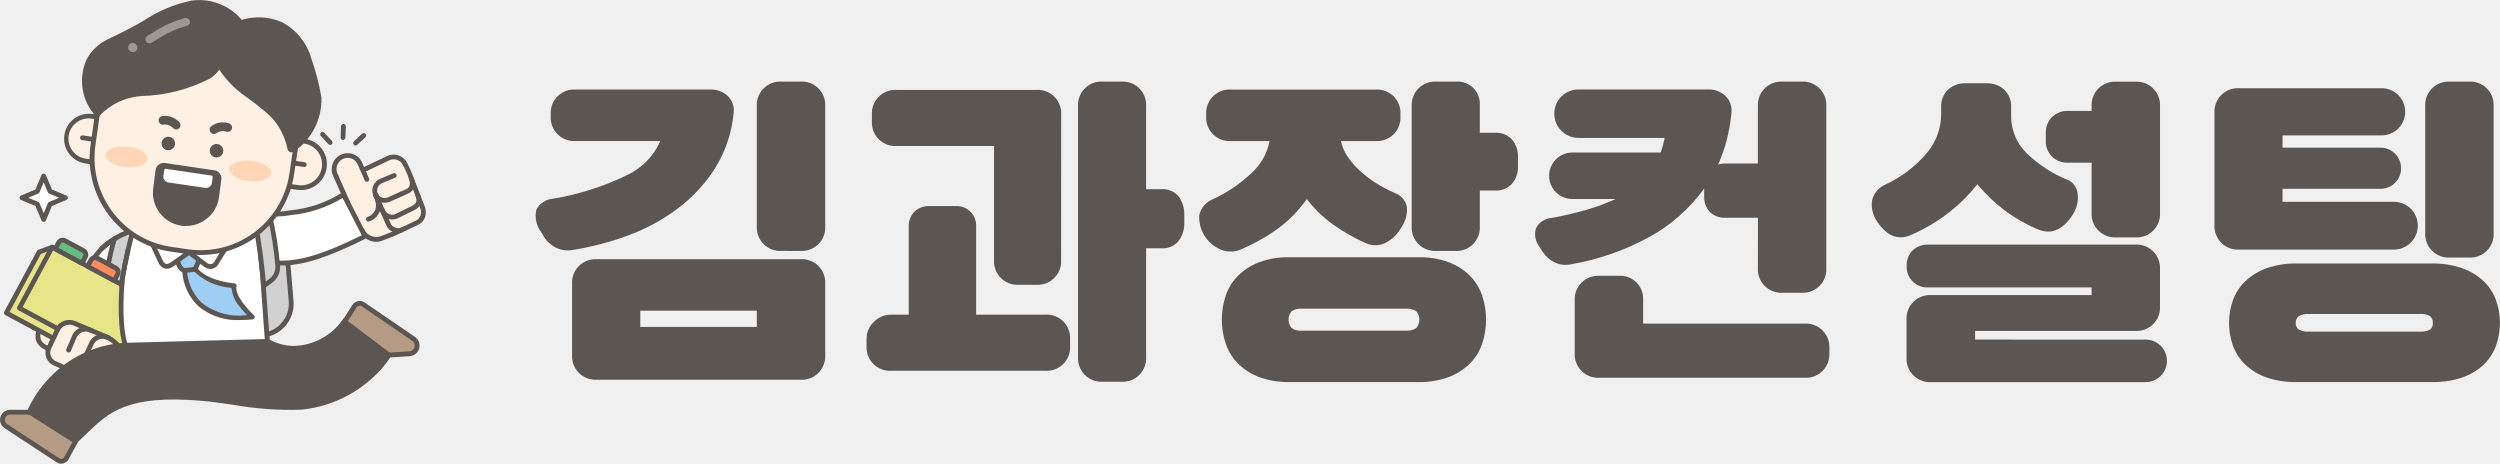
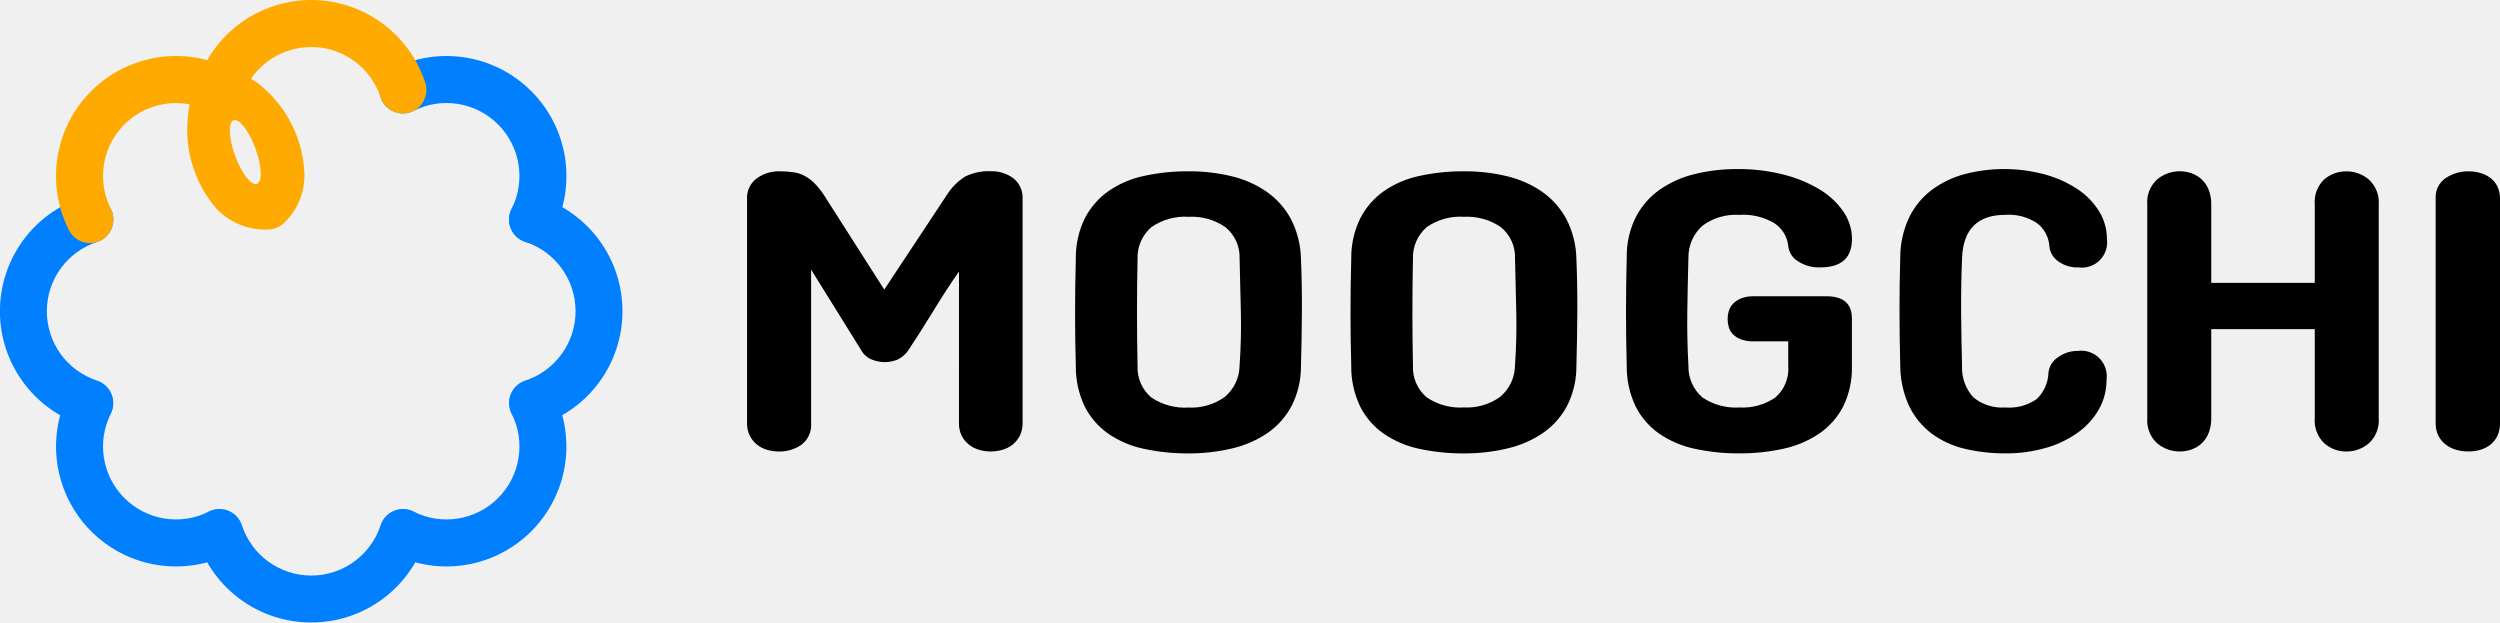
- <svg xmlns="http://www.w3.org/2000/svg" id="logo" width="180" height="33.383" viewBox="0 0 180 33.383">
+ <svg xmlns="http://www.w3.org/2000/svg" width="158.568" height="39.481" viewBox="0 0 158.568 39.481">
  <defs>
    <clipPath id="clip-path">
-       <path id="사각형_2814" data-name="사각형 2814" class="cls-1" d="M0 0h180v33.383H0z" />
-     </clipPath>
-     <clipPath id="clip-path-3">
-       <path id="사각형_2810" data-name="사각형 2810" class="cls-1" d="M0 0h4.453v2.464H0z" />
-     </clipPath>
-     <clipPath id="clip-path-4">
-       <path id="사각형_2811" data-name="사각형 2811" class="cls-1" d="M0 0h3.007v1.512H0z" />
+       <path id="사각형_3258" data-name="사각형 3258" style="fill:none" d="M0 0h158.568v39.481H0z" />
    </clipPath>
    <style>
-             .cls-1{fill:none}.cls-2{clip-path:url(#clip-path)}.cls-3{fill:#5b5652}.cls-4{fill:#fff}.cls-5{fill:#fff0e4}.cls-6{fill:#d1d1d1}.cls-7{fill:#e8e589}.cls-10{fill:#9fcef5}.cls-11{fill:#b59a84}.cls-14{opacity:.65}.cls-15{clip-path:url(#clip-path-4)}.cls-16{fill:#fdc89d}
+             .cls-3{fill:#007fff}
        </style>
  </defs>
-   <g id="그룹_5097" data-name="그룹 5097" class="cls-2">
-     <g id="그룹_5096" data-name="그룹 5096">
-       <g id="그룹_5095" data-name="그룹 5095" class="cls-2">
-         <path id="패스_6768" data-name="패스 6768" class="cls-3" d="M449.142 80.206a1.966 1.966 0 0 1-1.028-.155 2.207 2.207 0 0 1-1.028-.992l-.072-.12a1.969 1.969 0 0 1-.371-1.661 1.475 1.475 0 0 1 1.157-.778 19.362 19.362 0 0 0 5.331-1.685 4.9 4.9 0 0 0 2.438-2.474h-6.1a1.685 1.685 0 0 1-1.793-1.793v-.12a1.685 1.685 0 0 1 1.793-1.793h9.7a1.748 1.748 0 0 1 1.255.466 1.423 1.423 0 0 1 .418 1.231 9.039 9.039 0 0 1-1.327 3.956 11.039 11.039 0 0 1-2.713 2.928 14.007 14.007 0 0 1-3.621 1.948 20.837 20.837 0 0 1-4.052 1.04m16.517.646a1.686 1.686 0 0 1 1.793 1.793v5.091a1.686 1.686 0 0 1-1.793 1.793h-14.64a1.686 1.686 0 0 1-1.793-1.793v-5.09a1.685 1.685 0 0 1 1.793-1.793zm-11.522 4.876h8.39v-1.169h-8.39zm10.183-5.474a1.686 1.686 0 0 1-1.793-1.793v-8.603a1.686 1.686 0 0 1 1.793-1.793h1.339a1.686 1.686 0 0 1 1.793 1.793v8.605a1.686 1.686 0 0 1-1.793 1.793z" transform="translate(-408.023 -62.188)" />
-         <path id="패스_6769" data-name="패스 6769" class="cls-3" d="M735.66 84.842a1.686 1.686 0 0 1 1.793 1.793v.454a1.685 1.685 0 0 1-1.793 1.793h-11.067a1.685 1.685 0 0 1-1.793-1.793v-.5a1.66 1.66 0 0 1 .526-1.231 1.747 1.747 0 0 1 1.267-.514h1.243v-6.336a1.454 1.454 0 0 1 .406-1.076 1.486 1.486 0 0 1 1.1-.406h1.865a1.4 1.4 0 0 1 1.482 1.482v6.334zm1.147-3.944a1.686 1.686 0 0 1-1.793 1.793h-1.243a1.686 1.686 0 0 1-1.793-1.793V72.7h-7a1.686 1.686 0 0 1-1.793-1.793v-.454a1.686 1.686 0 0 1 1.793-1.793h10.04a1.686 1.686 0 0 1 1.793 1.793zm3.012 8.773a1.685 1.685 0 0 1-1.793-1.793V69.855a1.685 1.685 0 0 1 1.793-1.793h1.315a1.685 1.685 0 0 1 1.793 1.793v5.952h1.1a1.474 1.474 0 0 1 1.243.526 2.167 2.167 0 0 1 .406 1.363v.478a2.164 2.164 0 0 1-.406 1.362 1.472 1.472 0 0 1-1.243.526h-1.1v7.816a1.685 1.685 0 0 1-1.793 1.793z" transform="translate(-660.407 -62.187)" />
-         <path id="패스_6770" data-name="패스 6770" class="cls-3" d="M1014.152 76.095a1.319 1.319 0 0 1 .848 1 2.237 2.237 0 0 1-.442 1.53 2.568 2.568 0 0 1-1.267 1.123 1.665 1.665 0 0 1-1.243-.048 13.83 13.83 0 0 1-2.45-1.41 8.834 8.834 0 0 1-1.8-1.769 10.316 10.316 0 0 1-.9 1.088 8.8 8.8 0 0 1-1.028.92 11.6 11.6 0 0 1-1.243.825 16.228 16.228 0 0 1-1.542.777 1.887 1.887 0 0 1-1.279.1 2.523 2.523 0 0 1-1.757-2.534 1.608 1.608 0 0 1 1-1.171 10.257 10.257 0 0 0 2.8-1.912 4.16 4.16 0 0 0 1.267-2.271h-2.773a1.685 1.685 0 0 1-1.793-1.793v-.12a1.685 1.685 0 0 1 1.793-1.793h10.4a1.685 1.685 0 0 1 1.793 1.793v.12a1.685 1.685 0 0 1-1.793 1.793h-2.486a2.931 2.931 0 0 0 .43 1.052 5.449 5.449 0 0 0 .848 1.016 7.885 7.885 0 0 0 1.183.92 10.16 10.16 0 0 0 1.434.765m-7.625 13.6a5.957 5.957 0 0 1-2.127-.347 4.354 4.354 0 0 1-1.518-.944 3.757 3.757 0 0 1-.908-1.422 5.453 5.453 0 0 1 0-3.561 3.756 3.756 0 0 1 .908-1.422 4.354 4.354 0 0 1 1.518-.944 5.957 5.957 0 0 1 2.127-.347h9.323a5.959 5.959 0 0 1 2.127.347 4.356 4.356 0 0 1 1.518.944 3.761 3.761 0 0 1 .908 1.422 5.458 5.458 0 0 1 0 3.561 3.762 3.762 0 0 1-.908 1.422 4.356 4.356 0 0 1-1.518.944 5.959 5.959 0 0 1-2.127.347zm.908-5.283a1.118 1.118 0 0 0-.741.191.938.938 0 0 0 0 1.2 1.117 1.117 0 0 0 .741.191h7.482a1.164 1.164 0 0 0 .765-.191.937.937 0 0 0 0-1.2 1.165 1.165 0 0 0-.765-.191zm9.705-4.159a1.686 1.686 0 0 1-1.793-1.793v-8.605a1.685 1.685 0 0 1 1.793-1.793h1.41a1.6 1.6 0 0 1 1.7 1.7v1.984h1.1a1.537 1.537 0 0 1 1.219.49 1.867 1.867 0 0 1 .43 1.279v.621a1.867 1.867 0 0 1-.43 1.279 1.536 1.536 0 0 1-1.219.49h-1.1v2.558a1.686 1.686 0 0 1-1.793 1.793z" transform="translate(-913.704 -62.188)" />
-         <path id="패스_6771" data-name="패스 6771" class="cls-3" d="M1296.4 77.863h-2.366a1.461 1.461 0 0 1-1.1-.418 1.525 1.525 0 0 1-.406-1.112v-.574a11.917 11.917 0 0 1-4.04 3.538 18.128 18.128 0 0 1-5.5 1.912 2.246 2.246 0 0 1-.49.048 1.665 1.665 0 0 1-.55-.1 2.085 2.085 0 0 1-.562-.311 2.379 2.379 0 0 1-.55-.622l-.167-.263a1.473 1.473 0 0 1-.251-1.339 1.341 1.341 0 0 1 1.111-.741 25.216 25.216 0 0 0 2.57-.6 14.108 14.108 0 0 0 2.043-.765h-3.036a1.675 1.675 0 1 1 0-3.347h6.287a6.475 6.475 0 0 0 .287-1.052h-6.143a1.746 1.746 0 1 1 0-3.49h9.275a1.723 1.723 0 0 1 1.255.478 1.456 1.456 0 0 1 .418 1.243 12.315 12.315 0 0 1-.335 1.924 10.7 10.7 0 0 1-.621 1.757 1.589 1.589 0 0 1 .5-.072h2.366v-4.102a1.685 1.685 0 0 1 1.793-1.793h1.339a1.686 1.686 0 0 1 1.793 1.793v11.617a1.686 1.686 0 0 1-1.793 1.793h-1.339a1.686 1.686 0 0 1-1.793-1.793zm3.346 7.625a1.685 1.685 0 0 1 1.793 1.793v.311a1.686 1.686 0 0 1-1.793 1.793H1285a1.686 1.686 0 0 1-1.793-1.793v-3.753a1.685 1.685 0 0 1 1.793-1.793h1.41a1.639 1.639 0 0 1 1.721 1.721v1.721z" transform="translate(-1169.826 -62.187)" />
-         <path id="패스_6772" data-name="패스 6772" class="cls-3" d="M1575.281 75.138a1.118 1.118 0 0 1 .478.383 1.334 1.334 0 0 1 .239.609 2.148 2.148 0 0 1-.036.741 2.412 2.412 0 0 1-.323.777 3.449 3.449 0 0 1-.634.753 1.965 1.965 0 0 1-.645.382 1.457 1.457 0 0 1-.633.072 2.2 2.2 0 0 1-.6-.155 11.509 11.509 0 0 1-2.462-1.422 11.116 11.116 0 0 1-1.888-1.829 11.8 11.8 0 0 1-2 2 12.561 12.561 0 0 1-2.737 1.638 1.845 1.845 0 0 1-.514.167 1.614 1.614 0 0 1-.586-.012 1.647 1.647 0 0 1-.633-.287 2.786 2.786 0 0 1-.634-.657 2.2 2.2 0 0 1-.49-1.638 1.645 1.645 0 0 1 .968-1.183 8.672 8.672 0 0 0 3.024-2.319 4.346 4.346 0 0 0 .992-2.677v-.6a1.619 1.619 0 0 1 .49-1.231 1.81 1.81 0 0 1 1.3-.466h1.458a1.812 1.812 0 0 1 1.3.466 1.621 1.621 0 0 1 .49 1.231v.765a3.753 3.753 0 0 0 1.088 2.546 9.3 9.3 0 0 0 2.976 1.948m5.57 11.5a1.531 1.531 0 1 1 0 3.06h-15.37a1.686 1.686 0 0 1-1.793-1.793v-2.681a1.686 1.686 0 0 1 1.793-1.793H1577v-.55h-11.761a1.476 1.476 0 0 1-1.554-1.554 1.48 1.48 0 0 1 .43-1.112 1.545 1.545 0 0 1 1.124-.418h14.892a1.686 1.686 0 0 1 1.793 1.793v2.629a1.685 1.685 0 0 1-1.793 1.793h-11.521v.622zm-5.51-12.74a1.523 1.523 0 0 1-1.625-1.625v-.5a1.568 1.568 0 0 1 .442-1.159 1.6 1.6 0 0 1 1.183-.442H1577v-.311a1.685 1.685 0 0 1 1.793-1.793h1.339a1.685 1.685 0 0 1 1.793 1.793v7.625a1.686 1.686 0 0 1-1.793 1.793h-1.339a1.686 1.686 0 0 1-1.793-1.8V73.9z" transform="translate(-1426.404 -62.188)" />
-         <path id="패스_6773" data-name="패스 6773" class="cls-3" d="M1851.968 72.82h7a1.483 1.483 0 1 1 0 2.964h-7v.932h7.96a1.722 1.722 0 1 1 0 3.442h-11.067a1.686 1.686 0 0 1-1.793-1.793v-8.031a1.685 1.685 0 0 1 1.793-1.793H1859a1.7 1.7 0 1 1 0 3.394h-7.028zm1 16.876a6.351 6.351 0 0 1-2.127-.323 4.257 4.257 0 0 1-1.518-.9 3.616 3.616 0 0 1-.908-1.351 4.9 4.9 0 0 1 0-3.37 3.615 3.615 0 0 1 .908-1.35 4.4 4.4 0 0 1 1.518-.908 6.145 6.145 0 0 1 2.127-.335h9.777a6.25 6.25 0 0 1 2.14.335 4.384 4.384 0 0 1 1.53.908 3.624 3.624 0 0 1 .908 1.35 4.905 4.905 0 0 1 0 3.37 3.625 3.625 0 0 1-.908 1.351 4.247 4.247 0 0 1-1.53.9 6.461 6.461 0 0 1-2.14.323zm.932-4.9a1.372 1.372 0 0 0-.765.155.564.564 0 0 0-.215.49.532.532 0 0 0 .215.478 1.466 1.466 0 0 0 .765.143h7.936a1.4 1.4 0 0 0 .753-.143.544.544 0 0 0 .2-.478.578.578 0 0 0-.2-.49 1.308 1.308 0 0 0-.753-.155zm10.135-4.064a1.686 1.686 0 0 1-1.793-1.793v-9.083a1.685 1.685 0 0 1 1.793-1.793h1.339a1.685 1.685 0 0 1 1.793 1.793v9.083a1.686 1.686 0 0 1-1.793 1.793z" transform="translate(-1687.626 -62.188)" />
-         <path id="패스_6774" data-name="패스 6774" class="cls-4" d="M20.008 150.067a.154.154 0 0 1-.142-.095l-.387-.928-.928-.388a.154.154 0 0 1 0-.285l.928-.387.387-.928a.154.154 0 0 1 .285 0l.388.928.928.387a.154.154 0 0 1 0 .285l-.928.388-.388.928a.154.154 0 0 1-.142.095" transform="translate(-16.863 -134.276)" />
-         <path id="패스_6775" data-name="패스 6775" class="cls-5" d="m258.084 134.38-.713-1.85a.8.8 0 0 0-.041-.106l-.091-.236q-.1-.262-.225-.514l-.133-.271a.9.9 0 0 0-1.193-.422c-.824.382-2.041.957-2.455 1.207a1.21 1.21 0 0 0-.516 1.457l.036.087a7.807 7.807 0 0 1-2.753 1.351l-.755.182.51 2.645a7.894 7.894 0 0 0 4.037-1.724 1.137 1.137 0 0 0 1.29.616 21.283 21.283 0 0 0 2.406-1.042l.267-.131a.875.875 0 0 0 .333-1.25" transform="translate(-227.726 -119.598)" />
-         <path id="패스_6776" data-name="패스 6776" class="cls-3" d="M247.923 136.272a.173.173 0 0 1-.169-.14l-.51-2.645a.173.173 0 0 1 .129-.2l.747-.18c.112-.04.229-.079.352-.119a6.822 6.822 0 0 0 2.247-1.122 1.385 1.385 0 0 1 .6-1.637c.411-.247 1.57-.8 2.471-1.215a1.083 1.083 0 0 1 1.42.5l.133.271c.084.172.162.349.231.528l.089.23a.956.956 0 0 1 .045.117l.709 1.839a1.227 1.227 0 0 1 .083.932.944.944 0 0 1-.5.542l-.265.13c-.3.139-.546.254-.76.355a13.512 13.512 0 0 1-1.667.695 1.273 1.273 0 0 1-1.395-.536 7.782 7.782 0 0 1-3.978 1.653h-.01m-.31-2.689.45 2.333a7.954 7.954 0 0 0 3.8-1.683.173.173 0 0 1 .25.059.968.968 0 0 0 1.083.536 13.047 13.047 0 0 0 1.63-.68c.215-.1.458-.217.76-.355l.263-.129a.6.6 0 0 0 .325-.346.89.89 0 0 0-.072-.675l-.005-.013-.713-1.85v-.011a.618.618 0 0 0-.032-.083l-.005-.012-.091-.236a6.514 6.514 0 0 0-.218-.5l-.133-.271a.736.736 0 0 0-.965-.342c-1.263.586-2.129 1.012-2.439 1.2a1.039 1.039 0 0 0-.444 1.245l.035.084a.172.172 0 0 1-.05.2 7.035 7.035 0 0 1-2.456 1.261c-.124.041-.242.08-.353.12l-.017.005z" transform="translate(-225.898 -117.786)" />
-         <path id="패스_6777" data-name="패스 6777" class="cls-5" d="m334.909 149.718.443-.2a.69.69 0 0 0 .251-.936" transform="translate(-305.999 -135.759)" />
-         <path id="패스_6778" data-name="패스 6778" class="cls-3" d="M333.081 148.063a.173.173 0 0 1-.07-.33l.443-.2a.351.351 0 0 0 .192-.207.658.658 0 0 0-.026-.5.173.173 0 1 1 .311-.149 1 1 0 0 1 .037.77.681.681 0 0 1-.379.4l-.438.2a.173.173 0 0 1-.07.015" transform="translate(-304.171 -133.931)" />
-         <path id="패스_6779" data-name="패스 6779" class="cls-5" d="M313.023 161.736a.728.728 0 0 0 .96.393l.93-.415" transform="translate(-286.002 -147.754)" />
-         <path id="패스_6780" data-name="패스 6780" class="cls-3" d="M311.864 160.523a.862.862 0 0 1-.83-.555.173.173 0 0 1 .324-.12.56.56 0 0 0 .735.292l.922-.412a.173.173 0 0 1 .141.315l-.93.415-.015.006a1.08 1.08 0 0 1-.347.059" transform="translate(-284.175 -145.926)" />
-         <path id="패스_6781" data-name="패스 6781" class="cls-5" d="m279.571 133.1-.9-2.034a.966.966 0 0 1 .507-1.255l.023-.01a.953.953 0 0 1 1.224.427l.527 1.2" transform="translate(-254.547 -118.525)" />
-         <path id="패스_6782" data-name="패스 6782" class="cls-3" d="M277.763 131.459a.173.173 0 0 1-.158-.1l-.9-2.034a1.145 1.145 0 0 1 .6-1.484l.023-.01a1.131 1.131 0 0 1 1.445.5l.006.012.527 1.2a.173.173 0 1 1-.316.138l-.524-1.2a.784.784 0 0 0-1-.344l-.021.009a.8.8 0 0 0-.419 1.032l.9 2.03a.173.173 0 0 1-.158.243" transform="translate(-252.74 -116.709)" />
-         <path id="패스_6783" data-name="패스 6783" class="cls-3" d="M312.345 148.644a.919.919 0 0 1-.867-.593l-.932-2.131v-.009a.924.924 0 0 1 .537-1.182l.927-.388a.173.173 0 0 1 .133.319l-.932.39a.58.58 0 0 0-.343.737l.931 2.131v.009a.587.587 0 0 0 .75.338.173.173 0 0 1 .111.327.984.984 0 0 1-.316.053" transform="translate(-283.684 -131.869)" />
-         <path id="패스_6784" data-name="패스 6784" class="cls-3" d="M317.758 163.318a.946.946 0 0 1-.888-.608.173.173 0 1 1 .324-.12.6.6 0 0 0 .748.354l1.283-.631a.458.458 0 0 0 .223-.615.173.173 0 1 1 .311-.149.8.8 0 0 1-.385 1.075l-1.291.635-.021.009a.946.946 0 0 1-.3.05" transform="translate(-289.507 -147.515)" />
-         <path id="패스_6785" data-name="패스 6785" class="cls-3" d="M305.379 162.785a.173.173 0 0 1-.066-.332.944.944 0 0 0 .579-.547 1.325 1.325 0 0 0-.134-.947.173.173 0 0 1 .3-.172 1.669 1.669 0 0 1 .161 1.23 1.271 1.271 0 0 1-.774.754.172.172 0 0 1-.066.013" transform="translate(-278.86 -146.828)" />
-         <path id="패스_6786" data-name="패스 6786" class="cls-6" d="M132.583 192.479a2.28 2.28 0 0 1 2.466 2.078l.253 2.969a2.28 2.28 0 0 1-2.078 2.466l-8.08.688" transform="translate(-114.34 -175.856)" />
-         <path id="패스_6787" data-name="패스 6787" class="cls-3" d="M123.316 199.023a.173.173 0 0 1-.014-.345l8.08-.688a2.108 2.108 0 0 0 1.921-2.279l-.253-2.969a2.108 2.108 0 0 0-2.279-1.921.173.173 0 1 1-.029-.344 2.453 2.453 0 0 1 2.652 2.236l.253 2.969a2.453 2.453 0 0 1-2.236 2.652l-8.08.688h-.015" transform="translate(-112.514 -174.027)" />
-         <path id="패스_6788" data-name="패스 6788" class="cls-4" d="M225.406 167.18c1.858.229 3.779-.382 6.78-1.882l-1.546-3a9.471 9.471 0 0 1-4.284 1.378l-.994.059" transform="translate(-205.909 -148.284)" />
-         <path id="패스_6789" data-name="패스 6789" class="cls-3" d="M224.352 165.574a6.479 6.479 0 0 1-.793-.049.173.173 0 1 1 .042-.343c1.7.209 3.476-.276 6.526-1.787l-1.38-2.682a8.76 8.76 0 0 1-3.714 1.231c-.167.024-.324.046-.474.071h-.018l-.993.059a.171.171 0 0 1-.183-.162.173.173 0 0 1 .162-.182l.984-.058c.151-.025.307-.047.473-.071a8.41 8.41 0 0 0 3.737-1.281.173.173 0 0 1 .247.066l.852 1.656.694 1.349a.173.173 0 0 1-.076.233c-2.746 1.372-4.507 1.947-6.085 1.947" transform="translate(-204.082 -146.458)" />
-         <path id="패스_6790" data-name="패스 6790" class="cls-5" d="m34.271 276.363-.556.774-.986-.459-.1-.935" transform="translate(-29.81 -251.941)" />
-         <path id="패스_6791" data-name="패스 6791" class="cls-5" d="M31.678 275.744s-.471.957.748 1.295" transform="translate(-28.862 -251.941)" />
-         <path id="패스_6792" data-name="패스 6792" class="cls-3" d="M30.6 275.384a.174.174 0 0 1-.046-.006 1.26 1.26 0 0 1-.882-.649 1.129 1.129 0 0 1 .025-.888.173.173 0 0 1 .31.152.787.787 0 0 0-.019.6.943.943 0 0 0 .658.455.173.173 0 0 1-.046.339" transform="translate(-27.037 -250.113)" />
-         <path id="패스_6793" data-name="패스 6793" class="cls-4" d="m66.808 189.8-4.467.324a7.392 7.392 0 0 1 1.94-4.781 5.821 5.821 0 0 1 2.462-1.353 21.693 21.693 0 0 1 3.092-.729" transform="translate(-56.96 -167.439)" />
-         <path id="패스_6794" data-name="패스 6794" class="cls-3" d="M60.514 188.466a.173.173 0 0 1-.172-.185 7.642 7.642 0 0 1 1.991-4.891 5.88 5.88 0 0 1 2.533-1.395 21.673 21.673 0 0 1 3.117-.735.173.173 0 1 1 .053.341 21.324 21.324 0 0 0-3.068.723 5.558 5.558 0 0 0-2.392 1.31 7.187 7.187 0 0 0-1.873 4.472l4.266-.309a.173.173 0 0 1 .025.344l-4.467.324h-.012" transform="translate(-55.133 -165.611)" />
-         <path id="패스_6795" data-name="패스 6795" class="cls-6" d="m91.148 192.464-.069.207s-.44 1.637-.7 3.28l-.074.524-.661-.288a.606.606 0 0 1-.361-.622 11.678 11.678 0 0 1 .273-1.565 8.7 8.7 0 0 1 .256-.859" transform="translate(-81.569 -175.85)" />
-         <path id="패스_6796" data-name="패스 6796" class="cls-3" d="M88.473 194.82a.174.174 0 0 1-.069-.014l-.661-.288a.775.775 0 0 1-.464-.8 11.879 11.879 0 0 1 .281-1.589l.032-.135c.065-.273.139-.582.226-.83a.173.173 0 0 1 .326.115c-.082.231-.153.53-.216.795l-.033.136a11.545 11.545 0 0 0-.273 1.546.431.431 0 0 0 .259.445l.453.2.042-.3c.263-1.636.7-3.285.709-3.3v-.01l.069-.207a.173.173 0 0 1 .328.109l-.067.2c-.026.1-.447 1.687-.7 3.258l-.073.521a.173.173 0 0 1-.171.149" transform="translate(-79.74 -174.022)" />
-         <path id="패스_6797" data-name="패스 6797" class="cls-7" d="m12.465 214.808-7.2-3.884 2.365-4.385.936-.345 4.837 8.269z" transform="translate(-4.809 -188.395)" />
-         <path id="패스_6798" data-name="패스 6798" class="cls-3" d="M10.638 213.154a.172.172 0 0 1-.082-.021l-7.2-3.884a.173.173 0 0 1-.07-.234l2.365-4.385a.173.173 0 0 1 .092-.08l.936-.345a.173.173 0 0 1 .209.075l4.837 8.269a.173.173 0 0 1-.089.249l-.936.345a.172.172 0 0 1-.06.011m-6.97-4.127 6.982 3.765.669-.247-4.66-7.966-.739.272z" transform="translate(-2.981 -186.568)" />
-         <path id="사각형_2809" data-name="사각형 2809" class="cls-7" transform="rotate(-61.661 19.28 9.928)" d="M0 0h4.982v8.183H0z" />
-         <path id="패스_6799" data-name="패스 6799" class="cls-3" d="M21.479 212.808a.172.172 0 0 1-.082-.021L14.2 208.9a.172.172 0 0 1-.07-.234l2.365-4.385a.173.173 0 0 1 .234-.07l7.2 3.884a.173.173 0 0 1 .07.234l-2.365 4.385a.173.173 0 0 1-.152.091m-6.968-4.127 6.9 3.72 2.2-4.081-6.9-3.72z" transform="translate(-12.887 -186.568)" />
-         <path id="패스_6800" data-name="패스 6800" d="m48.032 201.932-1.917-1.032.248-.46a.331.331 0 0 1 .448-.134l1.335.72a.331.331 0 0 1 .134.448z" transform="translate(-42.134 -182.977)" style="fill:#66bd82" />
-         <path id="패스_6801" data-name="패스 6801" class="cls-3" d="M46.205 200.276a.172.172 0 0 1-.082-.021l-1.917-1.034a.173.173 0 0 1-.07-.234l.248-.46a.5.5 0 0 1 .682-.2l1.335.72a.5.5 0 0 1 .2.682l-.248.46a.172.172 0 0 1-.152.091M44.522 199l1.614.87.166-.308a.158.158 0 0 0-.064-.214l-1.335-.72a.158.158 0 0 0-.214.064z" transform="translate(-40.307 -181.148)" />
-         <path id="패스_6802" data-name="패스 6802" d="m74.993 216.472-1.917-1.034.248-.46a.331.331 0 0 1 .448-.134l1.335.72a.331.331 0 0 1 .134.448z" transform="translate(-66.768 -196.262)" style="fill:#fd8b62" />
-         <path id="패스_6803" data-name="패스 6803" class="cls-3" d="M73.166 214.819a.173.173 0 0 1-.082-.021l-1.917-1.034a.173.173 0 0 1-.07-.234l.248-.46a.5.5 0 0 1 .682-.2l1.335.72a.5.5 0 0 1 .2.682l-.248.46a.173.173 0 0 1-.152.091m-1.684-1.277 1.614.87.166-.308a.158.158 0 0 0-.064-.214l-1.335-.72a.158.158 0 0 0-.214.064z" transform="translate(-64.941 -194.436)" />
-         <path id="패스_6804" data-name="패스 6804" class="cls-4" d="M101.074 175.64c-.117 1.41-.214 3.959.364 5.1l10.085-.516-.383-5.242a18.807 18.807 0 0 0-.109-4.747" transform="translate(-92.268 -155.539)" />
-         <path id="패스_6805" data-name="패스 6805" class="cls-3" d="M99.622 179.084a.172.172 0 0 1-.154-.095c-.631-1.245-.477-4.045-.382-5.191a.173.173 0 0 1 .344.029c-.091 1.086-.237 3.691.3 4.906l9.794-.5-.37-5.066a.169.169 0 0 1 0-.03 18.744 18.744 0 0 0-.1-4.689.173.173 0 1 1 .335-.082 18.525 18.525 0 0 1 .114 4.79l.382 5.228a.173.173 0 0 1-.163.185l-10.086.516h-.009" transform="translate(-90.452 -153.711)" />
-         <path id="선_194" data-name="선 194" class="cls-4" transform="translate(18.764 18.472)" d="M.109.97 0 0" />
-         <path id="패스_6806" data-name="패스 6806" class="cls-3" d="M215.652 213.308a.173.173 0 0 1-.171-.153l-.109-.97a.173.173 0 0 1 .343-.038l.109.97a.172.172 0 0 1-.152.191h-.019" transform="translate(-196.78 -193.693)" />
-         <path id="패스_6807" data-name="패스 6807" class="cls-10" d="M154.011 224.661s0 3.865 4.87 3.348c0 0-1.51-1.376-1.3-2.252 0 0-2.036-.145-2.811-1.19" transform="translate(-140.716 -205.183)" />
-         <path id="패스_6808" data-name="패스 6808" class="cls-3" d="M156.192 226.4a4.344 4.344 0 0 1-3.007-.987 3.734 3.734 0 0 1-1.173-2.581.173.173 0 0 1 .173-.172.173.173 0 0 1 .173.173 3.443 3.443 0 0 0 1.062 2.327 4.294 4.294 0 0 0 3.248.88 7.062 7.062 0 0 1-.478-.552 2.412 2.412 0 0 1-.63-1.406 4.32 4.32 0 0 1-2.758-1.241.173.173 0 0 1 .277-.206c.719.968 2.665 1.119 2.685 1.12a.172.172 0 0 1 .155.212c-.15.636.853 1.72 1.252 2.084a.173.173 0 0 1-.1.3 8.361 8.361 0 0 1-.881.049m-3.835-3.568z" transform="translate(-138.89 -203.356)" />
-         <path id="패스_6809" data-name="패스 6809" class="cls-10" d="M147.045 196.81s-.084 1.558.6 1.719l.756-.093.581-1.316-.519-1.1s-.893-.346-1.417.794" transform="translate(-134.349 -179.05)" />
-         <path id="패스_6810" data-name="패스 6810" class="cls-3" d="M145.815 196.836a.173.173 0 0 1-.04 0c-.358-.085-.589-.442-.686-1.061a4.46 4.46 0 0 1-.045-.835.172.172 0 0 1 .016-.063 1.313 1.313 0 0 1 1.636-.883.173.173 0 0 1 .094.088l.519 1.1a.173.173 0 0 1 0 .143l-.582 1.316a.173.173 0 0 1-.137.1l-.756.093h-.021m-.427-1.85c-.015.386.036 1.365.441 1.5l.624-.077.51-1.155-.452-.962c-.185-.043-.746-.1-1.123.693" transform="translate(-132.52 -177.185)" />
-         <path id="패스_6811" data-name="패스 6811" class="cls-4" d="m123.313 195.458.919 1.969a.68.68 0 0 0 .132.2c.184.184.415.205.752-.039l1.159-.831 1.2.907a.507.507 0 0 0 .741-.09l1.251-2.033" transform="translate(-112.668 -178.586)" />
-         <path id="패스_6812" data-name="패스 6812" class="cls-3" d="M125.99 196.125a.738.738 0 0 1-.443-.155l-1.1-.831-1.055.757c-.383.277-.711.285-.975.021a.853.853 0 0 1-.167-.245l-.919-1.969a.173.173 0 1 1 .313-.146l.919 1.969a.51.51 0 0 0 .1.146c.091.091.215.17.529-.057l1.159-.832a.172.172 0 0 1 .2 0l1.2.907a.379.379 0 0 0 .28.083.33.33 0 0 0 .215-.132l1.247-2.026a.173.173 0 1 1 .294.181l-1.251 2.033-.009.013a.678.678 0 0 1-.447.273.657.657 0 0 1-.093.007" transform="translate(-110.841 -176.758)" />
-         <path id="선_195" data-name="선 195" class="cls-4" transform="translate(5.237 24.259)" d="M3.355 1.809 0 0" />
-         <path id="패스_6813" data-name="패스 6813" class="cls-3" d="M62.2 281.178a.171.171 0 0 1-.082-.021l-3.355-1.809a.173.173 0 1 1 .164-.3l3.355 1.809a.173.173 0 0 1-.082.324" transform="translate(-53.605 -254.938)" />
-         <path id="패스_6814" data-name="패스 6814" class="cls-5" d="M44.843 271.071c.1-.385-.428-1-.8-1.183l-1.321-.558a.854.854 0 0 0-.087-.036l-.938-.4a.948.948 0 0 0-1.22.455l-.651 1.427a.827.827 0 0 0 .477 1.069l1.027.5 1.36.52.672.257.608-1.052s.6-.538.32-.59z" transform="translate(-36.34 -245.616)" />
-         <path id="패스_6815" data-name="패스 6815" class="cls-3" d="M41.57 277.116a.171.171 0 0 1-.072-.016l-3.016-1.387a1 1 0 0 1-.526-1.309l.634-1.345a.173.173 0 1 1 .312.147l-.631 1.339a.655.655 0 0 0 .35.852l3.021 1.389a.173.173 0 0 1-.072.329" transform="translate(-34.606 -249.397)" />
-         <path id="패스_6816" data-name="패스 6816" class="cls-3" d="M79.846 314.74a1.186 1.186 0 0 1-.453-.09l-.613-.253a.173.173 0 0 1 .131-.319l.613.253a.862.862 0 0 0 1.113-.449.173.173 0 1 1 .316.138 1.21 1.21 0 0 1-1.108.72" transform="translate(-71.882 -286.692)" />
-         <path id="패스_6817" data-name="패스 6817" class="cls-3" d="M69.962 280.259a.173.173 0 0 1-.156-.246l.406-.866v-.007a1.036 1.036 0 0 1 1.374-.468.173.173 0 1 1-.152.31.692.692 0 0 0-.915.316l-.4.862a.173.173 0 0 1-.156.1" transform="translate(-63.765 -254.522)" />
-         <path id="패스_6818" data-name="패스 6818" class="cls-3" d="M49.5 270.609a.173.173 0 0 1-.124-.293l1.124-1.156c.085-.262-.463-.732-.882-.94l-2.34-.989a.777.777 0 0 0-1 .372.173.173 0 1 1-.31-.152 1.122 1.122 0 0 1 1.442-.538l2.345.991h.009a2.937 2.937 0 0 1 .761.551c.384.4.362.694.276.872a.174.174 0 0 1-.032.045l-1.142 1.18a.172.172 0 0 1-.124.053" transform="translate(-41.984 -243.792)" />
-         <path id="패스_6819" data-name="패스 6819" class="cls-3" d="M55.347 274.352a.173.173 0 0 1-.159-.24l.443-1.037.006-.013a1.063 1.063 0 0 1 1.4-.465.173.173 0 1 1-.152.31.716.716 0 0 0-.936.311l-.44 1.03a.173.173 0 0 1-.159.1" transform="translate(-50.412 -248.97)" />
-         <path id="패스_6820" data-name="패스 6820" class="cls-3" d="M82.99 183.685a.173.173 0 0 1-.121-.3 5.881 5.881 0 0 1 2.533-1.395 21.663 21.663 0 0 1 3.117-.735.173.173 0 0 1 .053.341 21.34 21.34 0 0 0-3.068.723 5.558 5.558 0 0 0-2.392 1.311.172.172 0 0 1-.121.05" transform="translate(-75.668 -165.611)" />
-         <path id="패스_6821" data-name="패스 6821" class="cls-11" d="m286.236 254.461.79-1.238a.459.459 0 0 1 .657-.154l3.62 2.474a.592.592 0 0 1-.343 1.081l-1.66.107" transform="translate(-261.528 -231.152)" />
-         <path id="패스_6822" data-name="패스 6822" class="cls-3" d="M287.472 255.079a.173.173 0 0 1-.011-.345l1.66-.107h.014a.419.419 0 0 0 .243-.766l-3.62-2.474a.287.287 0 0 0-.41.1v.008l-.79 1.238a.173.173 0 0 1-.291-.186l.787-1.234a.632.632 0 0 1 .9-.208l3.62 2.475a.76.76 0 0 1 .3.861.77.77 0 0 1-.729.535l-1.654.107h-.011" transform="translate(-259.701 -229.327)" />
-         <path id="패스_6823" data-name="패스 6823" class="cls-11" d="M3.968 343.82H2.554a.545.545 0 0 0-.3 1l3.756 2.461a.423.423 0 0 0 .6-.151l.722-1.32" transform="translate(-1.834 -314.14)" />
-         <path id="패스_6824" data-name="패스 6824" class="cls-3" d="M4.408 345.7a.6.6 0 0 1-.327-.1l-3.755-2.462a.718.718 0 0 1 .393-1.318h1.415a.173.173 0 0 1 0 .345H.719a.373.373 0 0 0-.2.684l3.755 2.461a.25.25 0 0 0 .357-.089l.722-1.32a.173.173 0 0 1 .3.166l-.722 1.32a.595.595 0 0 1-.522.31" transform="translate(0 -312.313)" />
-         <path id="패스_6825" data-name="패스 6825" class="cls-3" d="M24.5 274.618a8.12 8.12 0 0 1 7.014-4.806l10.158-.273s2.82 1.812 5.509-1.437l3.207 2.422a8.621 8.621 0 0 1-6.332 3.759c-2.031.2-5.082-.459-7.115-.636-6.263-.545-7.189 1.332-9.139 3.068z" transform="translate(-22.382 -244.959)" />
-         <path id="패스_6826" data-name="패스 6826" class="cls-3" d="m25.563 274.42-3.531-2.244.052-.133a8.209 8.209 0 0 1 1.584-2.364 8.048 8.048 0 0 1 5.582-2.552l10.215-.274.045.029a3.692 3.692 0 0 0 1.677.473 4.422 4.422 0 0 0 3.606-1.875l.105-.127 3.462 2.614-.078.133a7.807 7.807 0 0 1-1.566 1.761 8.857 8.857 0 0 1-4.9 2.083 23.269 23.269 0 0 1-4.948-.361c-.8-.112-1.55-.218-2.2-.275-5.372-.467-6.721.835-8.283 2.343-.231.223-.471.454-.726.682zm-3.1-2.38 3.066 1.948c.215-.195.42-.393.619-.586 1.555-1.5 3.024-2.92 8.552-2.438.658.057 1.415.164 2.217.277a23.078 23.078 0 0 0 4.865.359 8.543 8.543 0 0 0 6.117-3.547l-2.948-2.226a4.811 4.811 0 0 1-3.8 1.873 4.049 4.049 0 0 1-1.784-.5l-10.107.271a7.706 7.706 0 0 0-5.344 2.443 8.291 8.291 0 0 0-1.458 2.124" transform="translate(-20.13 -242.448)" />
-         <path id="패스_6827" data-name="패스 6827" class="cls-6" d="M212.65 178.622s.362 1.875.516 3.532l.121 1.148.507-.384a1.2 1.2 0 0 0 .492-1.074 26.622 26.622 0 0 0-.6-3.76z" transform="translate(-194.294 -162.712)" />
-         <path id="패스_6828" data-name="패스 6828" class="cls-3" d="M211.46 181.649a.173.173 0 0 1-.172-.155l-.121-1.148c-.152-1.631-.51-3.5-.514-3.517a.173.173 0 0 1 .09-.186l1.031-.537a.173.173 0 0 1 .248.114 26.377 26.377 0 0 1 .609 3.792 1.374 1.374 0 0 1-.56 1.219l-.507.384a.172.172 0 0 1-.1.035m-.443-4.759c.083.45.364 2.022.495 3.422l.088.842.264-.2a1.03 1.03 0 0 0 .423-.929 24.76 24.76 0 0 0-.551-3.511z" transform="translate(-192.467 -160.885)" />
-         <path id="패스_6829" data-name="패스 6829" class="cls-4" d="M102.162 209.257c-.132.584-.284 1.31-.4 2.038l-.024.368" transform="translate(-92.955 -191.194)" />
-         <path id="패스_6830" data-name="패스 6830" class="cls-3" d="M99.911 210.007H99.9a.173.173 0 0 1-.161-.184l.024-.368v-.016c.1-.621.235-1.31.4-2.049a.173.173 0 1 1 .337.076c-.165.728-.3 1.407-.4 2.019l-.024.36a.173.173 0 0 1-.172.161" transform="translate(-91.129 -189.365)" />
-         <path id="패스_6831" data-name="패스 6831" class="cls-3" d="M146.958 202.131a.172.172 0 0 1-.11-.04l-.8-.664a.173.173 0 1 1 .22-.266l.7.576.713-.542a.173.173 0 1 1 .209.275l-.822.625a.173.173 0 0 1-.1.035" transform="translate(-133.383 -183.761)" />
-         <path id="패스_6832" data-name="패스 6832" class="cls-5" d="m57.343 100.138-.508-.075a1.628 1.628 0 0 1 .475-3.222l.508.075" transform="translate(-50.658 -88.465)" />
-         <path id="패스_6833" data-name="패스 6833" class="cls-3" d="M55.515 98.481h-.025l-.508-.075a1.8 1.8 0 1 1 .526-3.563l.508.075a.173.173 0 1 1-.05.341l-.508-.075a1.456 1.456 0 1 0-.425 2.88l.508.075a.173.173 0 0 1-.025.343" transform="translate(-48.83 -86.636)" />
-         <path id="패스_6834" data-name="패스 6834" class="cls-5" d="m241.82 105.986.56.083a1.683 1.683 0 1 0 .491-3.329l-.343-.051.2-1.371" transform="translate(-220.946 -92.572)" />
-         <path id="패스_6835" data-name="패스 6835" class="cls-3" d="M240.8 104.431a1.867 1.867 0 0 1-.272-.02l-.56-.083a.173.173 0 1 1 .05-.341l.56.083a1.51 1.51 0 0 0 .441-2.988l-.343-.051a.173.173 0 0 1-.146-.2l.2-1.371a.173.173 0 1 1 .342.05l-.177 1.2.172.025a1.855 1.855 0 0 1-.27 3.691" transform="translate(-219.119 -90.744)" />
-         <path id="선_196" data-name="선 196" class="cls-4" transform="translate(21.137 11.736)" d="m0 0 .779.115" />
-         <path id="패스_6836" data-name="패스 6836" class="cls-3" d="M243.814 134.419h-.025l-.779-.115a.173.173 0 0 1 .05-.342l.779.115a.173.173 0 0 1-.025.343" transform="translate(-221.897 -122.395)" />
-         <path id="패스_6837" data-name="패스 6837" class="cls-5" d="m91.8 32-.635 4.3a6.65 6.65 0 0 1-7.527 5.591l-1.188-.175a6.65 6.65 0 0 1-5.591-7.527l.709-4.95 7.56-3.218" transform="translate(-70.159 -23.777)" />
-         <path id="패스_6838" data-name="패스 6838" class="cls-3" d="M82.776 40.311a6.83 6.83 0 0 1-1-.073l-1.188-.175a6.811 6.811 0 0 1-5.737-7.723l.709-4.949a.173.173 0 0 1 .1-.134l7.56-3.218a.173.173 0 0 1 .135.318l-7.47 3.18-.685 4.852a6.465 6.465 0 0 0 5.446 7.332l1.188.175a6.465 6.465 0 0 0 7.331-5.446l.635-4.3a.173.173 0 1 1 .342.05l-.642 4.3a6.814 6.814 0 0 1-6.726 5.81" transform="translate(-68.326 -21.95)" />
-         <path id="패스_6839" data-name="패스 6839" class="cls-3" d="M82.8 9.583c-1.366-1.16-2.175-1.377-3.274-3.109 0 0-.1 1.621-5.627 2.1a4.756 4.756 0 0 0-3.106 1.5 3.56 3.56 0 0 1-.648-3.874 3.2 3.2 0 0 1 1.49-1.41c.631-.3 1.646-.795 2.572-1.337 2.155-1.263 4.59-2.521 6.92 0a3.723 3.723 0 0 1 4.885 2.606 17.191 17.191 0 0 1 .732 2.807 4.336 4.336 0 0 1-1.891 3.717.124.124 0 0 1-.208-.062 5 5 0 0 0-1.093-2.249 6.013 6.013 0 0 0-.754-.693" transform="translate(-63.772 -1.827)" />
-         <path id="패스_6840" data-name="패스 6840" class="cls-3" d="M82.963 10.968a.286.286 0 0 1-.1-.017.294.294 0 0 1-.183-.207 4.816 4.816 0 0 0-1.058-2.183 4.437 4.437 0 0 0-.583-.546l-.151-.126a17.676 17.676 0 0 0-1.061-.825 7.427 7.427 0 0 1-2.066-2.047 2.171 2.171 0 0 1-.682.646 11.458 11.458 0 0 1-4.965 1.253 4.634 4.634 0 0 0-2.97 1.412l-.114.206-.162-.172A3.761 3.761 0 0 1 68.2 4.3a3.386 3.386 0 0 1 1.57-1.487c.668-.314 1.655-.8 2.559-1.33A9.772 9.772 0 0 1 75.783.039a4.014 4.014 0 0 1 3.6 1.394 4.171 4.171 0 0 1 2.881.158 4.222 4.222 0 0 1 2.116 2.59 17.108 17.108 0 0 1 .74 2.844 4.534 4.534 0 0 1-1.962 3.875.336.336 0 0 1-.195.066m-1.848-3.341.148.124a4.755 4.755 0 0 1 .627.59A5.09 5.09 0 0 1 83 10.59a4.164 4.164 0 0 0 1.778-3.525 17.108 17.108 0 0 0-.723-2.77A3.893 3.893 0 0 0 82.117 1.9a3.893 3.893 0 0 0-2.725-.11l-.109.04-.079-.085A3.726 3.726 0 0 0 75.829.381a9.5 9.5 0 0 0-3.33 1.4 34.054 34.054 0 0 1-2.586 1.345A3.04 3.04 0 0 0 68.5 4.455a3.258 3.258 0 0 0 .483 3.509 5.3 5.3 0 0 1 3.1-1.393c5.235-.449 5.468-1.924 5.47-1.939l.037-.532.285.454a7.145 7.145 0 0 0 2.16 2.23c.318.234.679.5 1.08.84" transform="translate(-61.976)" />
-         <path id="패스_6841" data-name="패스 6841" class="cls-3" d="M136.407 115.312a.418.418 0 1 1-.353-.475.419.419 0 0 1 .353.475" transform="translate(-123.871 -104.92)" />
-         <path id="패스_6842" data-name="패스 6842" class="cls-3" d="M135.263 115.006a.5.5 0 0 1-.072-.005.486.486 0 1 1 .072.005m0-.837a.35.35 0 1 0 .052 0 .347.347 0 0 0-.052 0" transform="translate(-123.141 -104.188)" />
-         <path id="패스_6843" data-name="패스 6843" class="cls-3" d="M176.6 121.3a.418.418 0 1 1-.353-.475.419.419 0 0 1 .353.475" transform="translate(-160.599 -110.39)" />
-         <path id="패스_6844" data-name="패스 6844" class="cls-3" d="M175.459 121a.49.49 0 0 1-.071-.005.487.487 0 1 1 .071.005m0-.837a.35.35 0 1 0 .051 0 .343.343 0 0 0-.051 0" transform="translate(-159.868 -109.66)" />
-         <path id="패스_6845" data-name="패스 6845" class="cls-3" d="m134.114 138.85-.17 1.3a2.218 2.218 0 1 1-4.389-.648l.17-1.3a.413.413 0 0 1 .468-.348l3.573.527a.412.412 0 0 1 .348.468" transform="translate(-118.35 -125.951)" />
-         <path id="패스_6846" data-name="패스 6846" class="cls-3" d="M129.922 140.4a2.41 2.41 0 0 1-.351-.026 2.4 2.4 0 0 1-2.016-2.714l.169-1.3a.587.587 0 0 1 .665-.5l3.573.527a.585.585 0 0 1 .494.663l-.17 1.3a2.4 2.4 0 0 1-2.364 2.045m-1.618-4.2a.24.24 0 0 0-.237.2l-.169 1.3a2.045 2.045 0 0 0 4.047.6l.17-1.3a.24.24 0 0 0-.2-.272l-3.573-.527h-.035" transform="translate(-116.521 -124.124)" />
-         <path id="패스_6847" data-name="패스 6847" class="cls-4" d="m138.177 139.575-.06.405a.6.6 0 0 1-.676.5l-2.654-.392a.6.6 0 0 1-.5-.676l.06-.405a.287.287 0 0 1 .325-.242l3.264.482a.287.287 0 0 1 .242.325" transform="translate(-122.689 -126.786)" />
-         <path id="패스_6848" data-name="패스 6848" class="cls-3" d="M135.7 138.833a.768.768 0 0 1-.113-.008l-2.654-.392a.77.77 0 0 1-.647-.872l.06-.405a.46.46 0 0 1 .521-.387l3.264.482a.46.46 0 0 1 .387.521l-.06.405a.77.77 0 0 1-.759.656m-2.9-1.724a.114.114 0 0 0-.113.1l-.06.405a.424.424 0 0 0 .356.48l2.654.392a.424.424 0 0 0 .48-.356l.06-.405a.114.114 0 0 0-.1-.129l-3.264-.482h-.012" transform="translate(-120.86 -124.958)" />
-         <path id="선_197" data-name="선 197" class="cls-4" transform="translate(5.951 9.918)" d="m0 0 .681.1" />
-         <path id="패스_6849" data-name="패스 6849" class="cls-3" d="M67.791 113.343h-.025l-.681-.1a.173.173 0 1 1 .05-.341l.681.1a.173.173 0 0 1-.025.343" transform="translate(-61.159 -103.151)" />
-         <g id="그룹_5088" data-name="그룹 5088" transform="translate(9.229 1.288)" style="opacity:.39">
-           <g id="그룹_5087" data-name="그룹 5087">
-             <g id="그룹_5086" data-name="그룹 5086" style="clip-path:url(#clip-path-3)">
-               <path id="패스_6850" data-name="패스 6850" class="cls-4" d="M121.579 16.752a.289.289 0 0 1-.114-.537c.13-.076.257-.153.382-.228a7.848 7.848 0 0 1 2.326-1.056.289.289 0 1 1 .137.562 7.384 7.384 0 0 0-2.165.99c-.127.077-.256.154-.388.231a.288.288 0 0 1-.179.038" transform="translate(-120.078 -14.922)" />
-               <path id="패스_6851" data-name="패스 6851" class="cls-4" d="M107.569 36.172a.331.331 0 1 1-.291-.366.331.331 0 0 1 .291.366" transform="translate(-106.91 -34.001)" />
-             </g>
-           </g>
-         </g>
-         <g id="그룹_5091" data-name="그룹 5091" class="cls-14" transform="translate(7.607 10.539)">
-           <g id="그룹_5090" data-name="그룹 5090">
-             <g id="그룹_5089" data-name="그룹 5089" class="cls-15">
-               <path id="패스_6852" data-name="패스 6852" class="cls-16" d="M91.127 123.013c-.046.407-.756.66-1.585.566s-1.463-.5-1.417-.907.756-.66 1.585-.565 1.463.5 1.417.907" transform="translate(-88.122 -122.087)" />
-             </g>
-           </g>
-         </g>
-         <g id="그룹_5094" data-name="그룹 5094" class="cls-14" transform="translate(16.507 11.551)">
-           <g id="그룹_5093" data-name="그룹 5093">
-             <g id="그룹_5092" data-name="그룹 5092" class="cls-15">
-               <path id="패스_6853" data-name="패스 6853" class="cls-16" d="M194.233 134.744c-.046.407-.756.66-1.585.566s-1.463-.5-1.417-.907.756-.66 1.585-.565 1.463.5 1.417.907" transform="translate(-191.229 -133.818)" />
-             </g>
-           </g>
-         </g>
-         <path id="패스_6854" data-name="패스 6854" class="cls-3" d="M133.619 97.678a.31.31 0 0 1-.24-.113.785.785 0 0 0-.681-.234.311.311 0 1 1-.059-.619 1.39 1.39 0 0 1 1.22.458.311.311 0 0 1-.24.508" transform="translate(-120.932 -88.356)" />
-         <path id="패스_6855" data-name="패스 6855" class="cls-3" d="M175.122 102.935a.311.311 0 0 1-.2-.551 1.39 1.39 0 0 1 1.286-.212.311.311 0 0 1-.179.6.785.785 0 0 0-.713.1.309.309 0 0 1-.2.07" transform="translate(-159.721 -93.29)" />
-         <path id="패스_6856" data-name="패스 6856" class="cls-3" d="M267.845 111.076a.172.172 0 0 1-.126-.055l-.539-.579a.173.173 0 1 1 .253-.235l.539.579a.173.173 0 0 1-.126.29" transform="translate(-244.074 -100.643)" />
-         <path id="패스_6857" data-name="패스 6857" class="cls-3" d="M284.283 104.695h-.006a.173.173 0 0 1-.166-.179l.028-.791a.173.173 0 1 1 .345.012l-.028.791a.173.173 0 0 1-.172.166" transform="translate(-259.586 -94.62)" />
-         <path id="패스_6858" data-name="패스 6858" class="cls-3" d="M294.8 112.018a.173.173 0 0 1-.118-.3l.579-.539a.173.173 0 1 1 .235.253l-.579.539a.172.172 0 0 1-.117.046" transform="translate(-269.198 -101.541)" />
-         <path id="패스_6859" data-name="패스 6859" class="cls-3" d="M18.064 148.305a.172.172 0 0 1-.159-.106l-.433-1.038-1.038-.433a.173.173 0 0 1 0-.319l1.038-.433.433-1.037a.173.173 0 0 1 .319 0l.433 1.037 1.038.433a.173.173 0 0 1 0 .319l-1.038.433-.433 1.038a.172.172 0 0 1-.159.106m-1.116-1.736.722.3a.172.172 0 0 1 .093.093l.3.722.3-.722a.172.172 0 0 1 .093-.093l.722-.3-.722-.3a.172.172 0 0 1-.093-.093l-.3-.722-.3.722a.172.172 0 0 1-.093.093z" transform="translate(-14.919 -132.331)" />
-       </g>
+   <g id="logo">
+     <g id="그룹_5348" data-name="그룹 5348" style="clip-path:url(#clip-path)">
+       <path id="패스_7452" data-name="패스 7452" class="cls-3" d="M19.74 39.481a7.593 7.593 0 0 1-7.23-5.239 1.49 1.49 0 1 1 2.832-.93 4.628 4.628 0 0 0 8.8 0 1.49 1.49 0 1 1 2.832.93 7.6 7.6 0 0 1-7.23 5.239" />
+       <path id="패스_7453" data-name="패스 7453" class="cls-3" d="M33.777 27.046a1.491 1.491 0 0 1-.464-2.907 4.628 4.628 0 0 0 0-8.8 1.49 1.49 0 1 1 .929-2.832 7.608 7.608 0 0 1 0 14.46 1.478 1.478 0 0 1-.465.075" />
+       <path id="패스_7454" data-name="패스 7454" class="cls-3" d="M5.7 27.046a1.478 1.478 0 0 1-.465-.075 7.608 7.608 0 0 1 0-14.46 1.49 1.49 0 1 1 .929 2.832 4.628 4.628 0 0 0 0 8.8 1.491 1.491 0 0 1-.464 2.903" />
+       <path id="패스_7455" data-name="패스 7455" class="cls-3" d="M28.322 35.93a7.614 7.614 0 0 1-3.441-.823 1.491 1.491 0 0 1 1.346-2.66 4.628 4.628 0 0 0 6.22-6.22 1.491 1.491 0 0 1 2.66-1.346 7.612 7.612 0 0 1-6.785 11.049" />
+       <path id="패스_7456" data-name="패스 7456" class="cls-3" d="M11.158 35.93a7.612 7.612 0 0 1-6.784-11.049 1.491 1.491 0 0 1 2.66 1.346 4.628 4.628 0 0 0 6.219 6.22 1.491 1.491 0 0 1 1.346 2.66 7.611 7.611 0 0 1-3.441.823" />
+       <path id="패스_7457" data-name="패스 7457" class="cls-3" d="M33.776 15.418a1.491 1.491 0 0 1-1.329-2.164 4.628 4.628 0 0 0-6.22-6.22 1.49 1.49 0 1 1-1.345-2.66A7.609 7.609 0 0 1 35.107 14.6a1.49 1.49 0 0 1-1.331.818" />
+       <path id="패스_7458" data-name="패스 7458" d="M26.971 5.239a7.61 7.61 0 0 0-13.827-1.424A7.61 7.61 0 0 0 4.374 14.6a1.493 1.493 0 0 0 1.332.818 1.471 1.471 0 0 0 .671-.162 1.49 1.49 0 0 0 .658-2 4.628 4.628 0 0 1 5-6.637 4.361 4.361 0 0 0-.1.625 7.7 7.7 0 0 0 1.778 5.975 4.277 4.277 0 0 0 3.343 1.34 1.49 1.49 0 0 0 .879-.35 4.1 4.1 0 0 0 1.374-3.151 7.622 7.622 0 0 0-2.652-5.532A4.3 4.3 0 0 0 15.918 5a4.629 4.629 0 0 1 8.221 1.17 1.49 1.49 0 1 0 2.832-.93M16.2 9.41c.41 1.114.455 2.123.1 2.254s-.976-.666-1.386-1.78-.455-2.123-.1-2.254.976.666 1.386 1.78" style="fill:#fa0" />
+       <path id="패스_7459" data-name="패스 7459" d="M60.826 17.22q-.8 1.149-1.631 2.509t-1.582 2.486a1.709 1.709 0 0 1-.7.6 2.153 2.153 0 0 1-.82.153 2.189 2.189 0 0 1-.8-.164 1.343 1.343 0 0 1-.68-.61L51.446 17.1v9.732a1.554 1.554 0 0 1-.622 1.384 2.433 2.433 0 0 1-1.4.422 2.681 2.681 0 0 1-.761-.106 1.836 1.836 0 0 1-.646-.328 1.708 1.708 0 0 1-.457-.562 1.747 1.747 0 0 1-.177-.81V12.624a1.514 1.514 0 0 1 .622-1.314 2.377 2.377 0 0 1 1.419-.445 6.171 6.171 0 0 1 .891.058 2.187 2.187 0 0 1 .727.235 2.681 2.681 0 0 1 .633.48 4.792 4.792 0 0 1 .611.774l3.8 5.956 3.939-5.956a3.8 3.8 0 0 1 1.187-1.212 3.317 3.317 0 0 1 1.63-.339 2.3 2.3 0 0 1 1.431.445 1.55 1.55 0 0 1 .586 1.314v14.21a1.735 1.735 0 0 1-.176.81 1.708 1.708 0 0 1-.457.562 1.84 1.84 0 0 1-.645.328 2.626 2.626 0 0 1-1.477 0 1.836 1.836 0 0 1-.646-.328 1.721 1.721 0 0 1-.458-.558 1.747 1.747 0 0 1-.175-.81z" />
+       <path id="패스_7460" data-name="패스 7460" d="M75.388 28.758a13.049 13.049 0 0 1-2.849-.293 6.269 6.269 0 0 1-2.251-.962 4.69 4.69 0 0 1-1.49-1.724 5.82 5.82 0 0 1-.562-2.579q-.048-1.689-.047-3.366t.047-3.435a5.647 5.647 0 0 1 .574-2.557 4.773 4.773 0 0 1 1.5-1.723 6.233 6.233 0 0 1 2.251-.961 12.818 12.818 0 0 1 2.826-.293 11.3 11.3 0 0 1 2.744.316 6.575 6.575 0 0 1 2.216.985 5.03 5.03 0 0 1 1.525 1.712 5.754 5.754 0 0 1 .644 2.521q.071 1.689.059 3.447t-.058 3.354a5.5 5.5 0 0 1-.586 2.532 4.865 4.865 0 0 1-1.524 1.724 6.727 6.727 0 0 1-2.251.985 11.592 11.592 0 0 1-2.768.317M78.624 16.4a2.445 2.445 0 0 0-.914-2.005 3.8 3.8 0 0 0-2.322-.645 3.724 3.724 0 0 0-2.356.656 2.528 2.528 0 0 0-.88 2.017q-.07 3.4 0 6.778a2.479 2.479 0 0 0 .88 2.016 3.813 3.813 0 0 0 2.356.633 3.622 3.622 0 0 0 2.287-.667 2.64 2.64 0 0 0 .949-2q.117-1.667.082-3.331t-.082-3.452" />
+       <path id="패스_7461" data-name="패스 7461" d="M92.858 28.758a13.049 13.049 0 0 1-2.849-.293 6.269 6.269 0 0 1-2.251-.962 4.69 4.69 0 0 1-1.49-1.724 5.82 5.82 0 0 1-.562-2.579q-.048-1.689-.047-3.366t.047-3.435a5.647 5.647 0 0 1 .574-2.557 4.773 4.773 0 0 1 1.5-1.723 6.233 6.233 0 0 1 2.251-.961 12.818 12.818 0 0 1 2.826-.293 11.3 11.3 0 0 1 2.744.316 6.575 6.575 0 0 1 2.216.985 5.03 5.03 0 0 1 1.525 1.712 5.754 5.754 0 0 1 .644 2.521q.07 1.689.059 3.447t-.058 3.354a5.5 5.5 0 0 1-.586 2.532 4.865 4.865 0 0 1-1.524 1.724 6.727 6.727 0 0 1-2.251.985 11.592 11.592 0 0 1-2.768.317M96.094 16.4a2.445 2.445 0 0 0-.914-2.005 3.8 3.8 0 0 0-2.322-.645 3.724 3.724 0 0 0-2.358.65 2.528 2.528 0 0 0-.88 2.017q-.071 3.4 0 6.778a2.479 2.479 0 0 0 .88 2.016 3.813 3.813 0 0 0 2.356.633 3.622 3.622 0 0 0 2.287-.667 2.64 2.64 0 0 0 .949-2q.117-1.667.082-3.331t-.08-3.446" />
+       <path id="패스_7462" data-name="패스 7462" d="M115.442 16.961a2.437 2.437 0 0 1-1.4-.387 1.291 1.291 0 0 1-.622-1 1.971 1.971 0 0 0-.879-1.419 3.879 3.879 0 0 0-2.216-.528 3.593 3.593 0 0 0-2.333.68 2.67 2.67 0 0 0-.9 2.041q-.048 1.712-.071 3.435t.071 3.412a2.563 2.563 0 0 0 .891 2.017 3.773 3.773 0 0 0 2.345.633 3.65 3.65 0 0 0 2.276-.633 2.389 2.389 0 0 0 .819-2.017v-1.544h-2.18a2.265 2.265 0 0 1-.821-.128 1.4 1.4 0 0 1-.516-.329 1.07 1.07 0 0 1-.258-.457 1.944 1.944 0 0 1-.07-.516 1.749 1.749 0 0 1 .07-.481 1.173 1.173 0 0 1 .258-.457 1.436 1.436 0 0 1 .516-.351 2.089 2.089 0 0 1 .821-.141h4.6q1.619 0 1.618 1.407v3a5.538 5.538 0 0 1-.55 2.58 4.692 4.692 0 0 1-1.526 1.723 6.466 6.466 0 0 1-2.274.962 12.654 12.654 0 0 1-2.779.293 13 13 0 0 1-2.849-.293 6.234 6.234 0 0 1-2.251-.962 4.679 4.679 0 0 1-1.49-1.723 5.822 5.822 0 0 1-.562-2.58q-.048-1.687-.047-3.423t.047-3.495a5.5 5.5 0 0 1 .586-2.532 4.876 4.876 0 0 1 1.513-1.724 6.575 6.575 0 0 1 2.216-.985 11.087 11.087 0 0 1 2.7-.316 11.531 11.531 0 0 1 2.932.351 8.367 8.367 0 0 1 2.3.95 4.819 4.819 0 0 1 1.5 1.407 3.048 3.048 0 0 1 .539 1.723q0 1.808-2.016 1.806" />
+       <path id="패스_7463" data-name="패스 7463" d="M131.811 16.961a2.038 2.038 0 0 1-1.266-.387 1.326 1.326 0 0 1-.564-1 1.981 1.981 0 0 0-.774-1.419 3.247 3.247 0 0 0-2.016-.528q-2.626 0-2.744 2.721-.07 1.8-.058 3.482t.058 3.365a2.776 2.776 0 0 0 .727 2.017 2.865 2.865 0 0 0 2.017.633 3.038 3.038 0 0 0 2-.539 2.446 2.446 0 0 0 .738-1.665 1.312 1.312 0 0 1 .611-.985 2.1 2.1 0 0 1 1.242-.4 1.627 1.627 0 0 1 1.829 1.852 3.745 3.745 0 0 1-.457 1.806 4.567 4.567 0 0 1-1.3 1.477 6.52 6.52 0 0 1-2.028 1 8.954 8.954 0 0 1-2.638.364 10.836 10.836 0 0 1-2.58-.293 5.693 5.693 0 0 1-2.088-.962 4.8 4.8 0 0 1-1.418-1.723 6.152 6.152 0 0 1-.574-2.58q-.094-3.588 0-6.918a5.914 5.914 0 0 1 .586-2.532 4.851 4.851 0 0 1 1.442-1.724 6.132 6.132 0 0 1 2.076-.985 9.922 9.922 0 0 1 5.1.035 7.176 7.176 0 0 1 2.076.95 4.531 4.531 0 0 1 1.348 1.407 3.323 3.323 0 0 1 .481 1.723 1.607 1.607 0 0 1-1.829 1.806" />
+       <path id="패스_7464" data-name="패스 7464" d="M146.819 20.877h-6.566v5.629a2.51 2.51 0 0 1-.165.961 1.818 1.818 0 0 1-.445.657 1.877 1.877 0 0 1-.645.387 2.23 2.23 0 0 1-2.17-.387 1.971 1.971 0 0 1-.633-1.618V12.975a1.941 1.941 0 0 1 .633-1.6 2.23 2.23 0 0 1 2.17-.387 1.877 1.877 0 0 1 .645.387 1.81 1.81 0 0 1 .445.657 2.442 2.442 0 0 1 .165.938v4.971h6.566v-4.966a1.971 1.971 0 0 1 .609-1.607 2.145 2.145 0 0 1 1.407-.5 2.175 2.175 0 0 1 1.408.515 1.938 1.938 0 0 1 .633 1.6v13.523a1.968 1.968 0 0 1-.633 1.618 2.175 2.175 0 0 1-1.408.515 2.115 2.115 0 0 1-1.407-.515 2.008 2.008 0 0 1-.609-1.618z" />
+       <path id="패스_7465" data-name="패스 7465" d="M154.487 12.6a1.456 1.456 0 0 1 .646-1.313 2.567 2.567 0 0 1 1.441-.422 2.62 2.62 0 0 1 .739.106 1.956 1.956 0 0 1 .646.316 1.515 1.515 0 0 1 .445.539 1.721 1.721 0 0 1 .164.774v14.233a1.855 1.855 0 0 1-.164.81 1.6 1.6 0 0 1-.445.562 1.855 1.855 0 0 1-.646.329 2.619 2.619 0 0 1-.739.1 2.829 2.829 0 0 1-.774-.1 1.955 1.955 0 0 1-.667-.329 1.629 1.629 0 0 1-.47-.562 1.76 1.76 0 0 1-.176-.81z" />
    </g>
  </g>
</svg>
